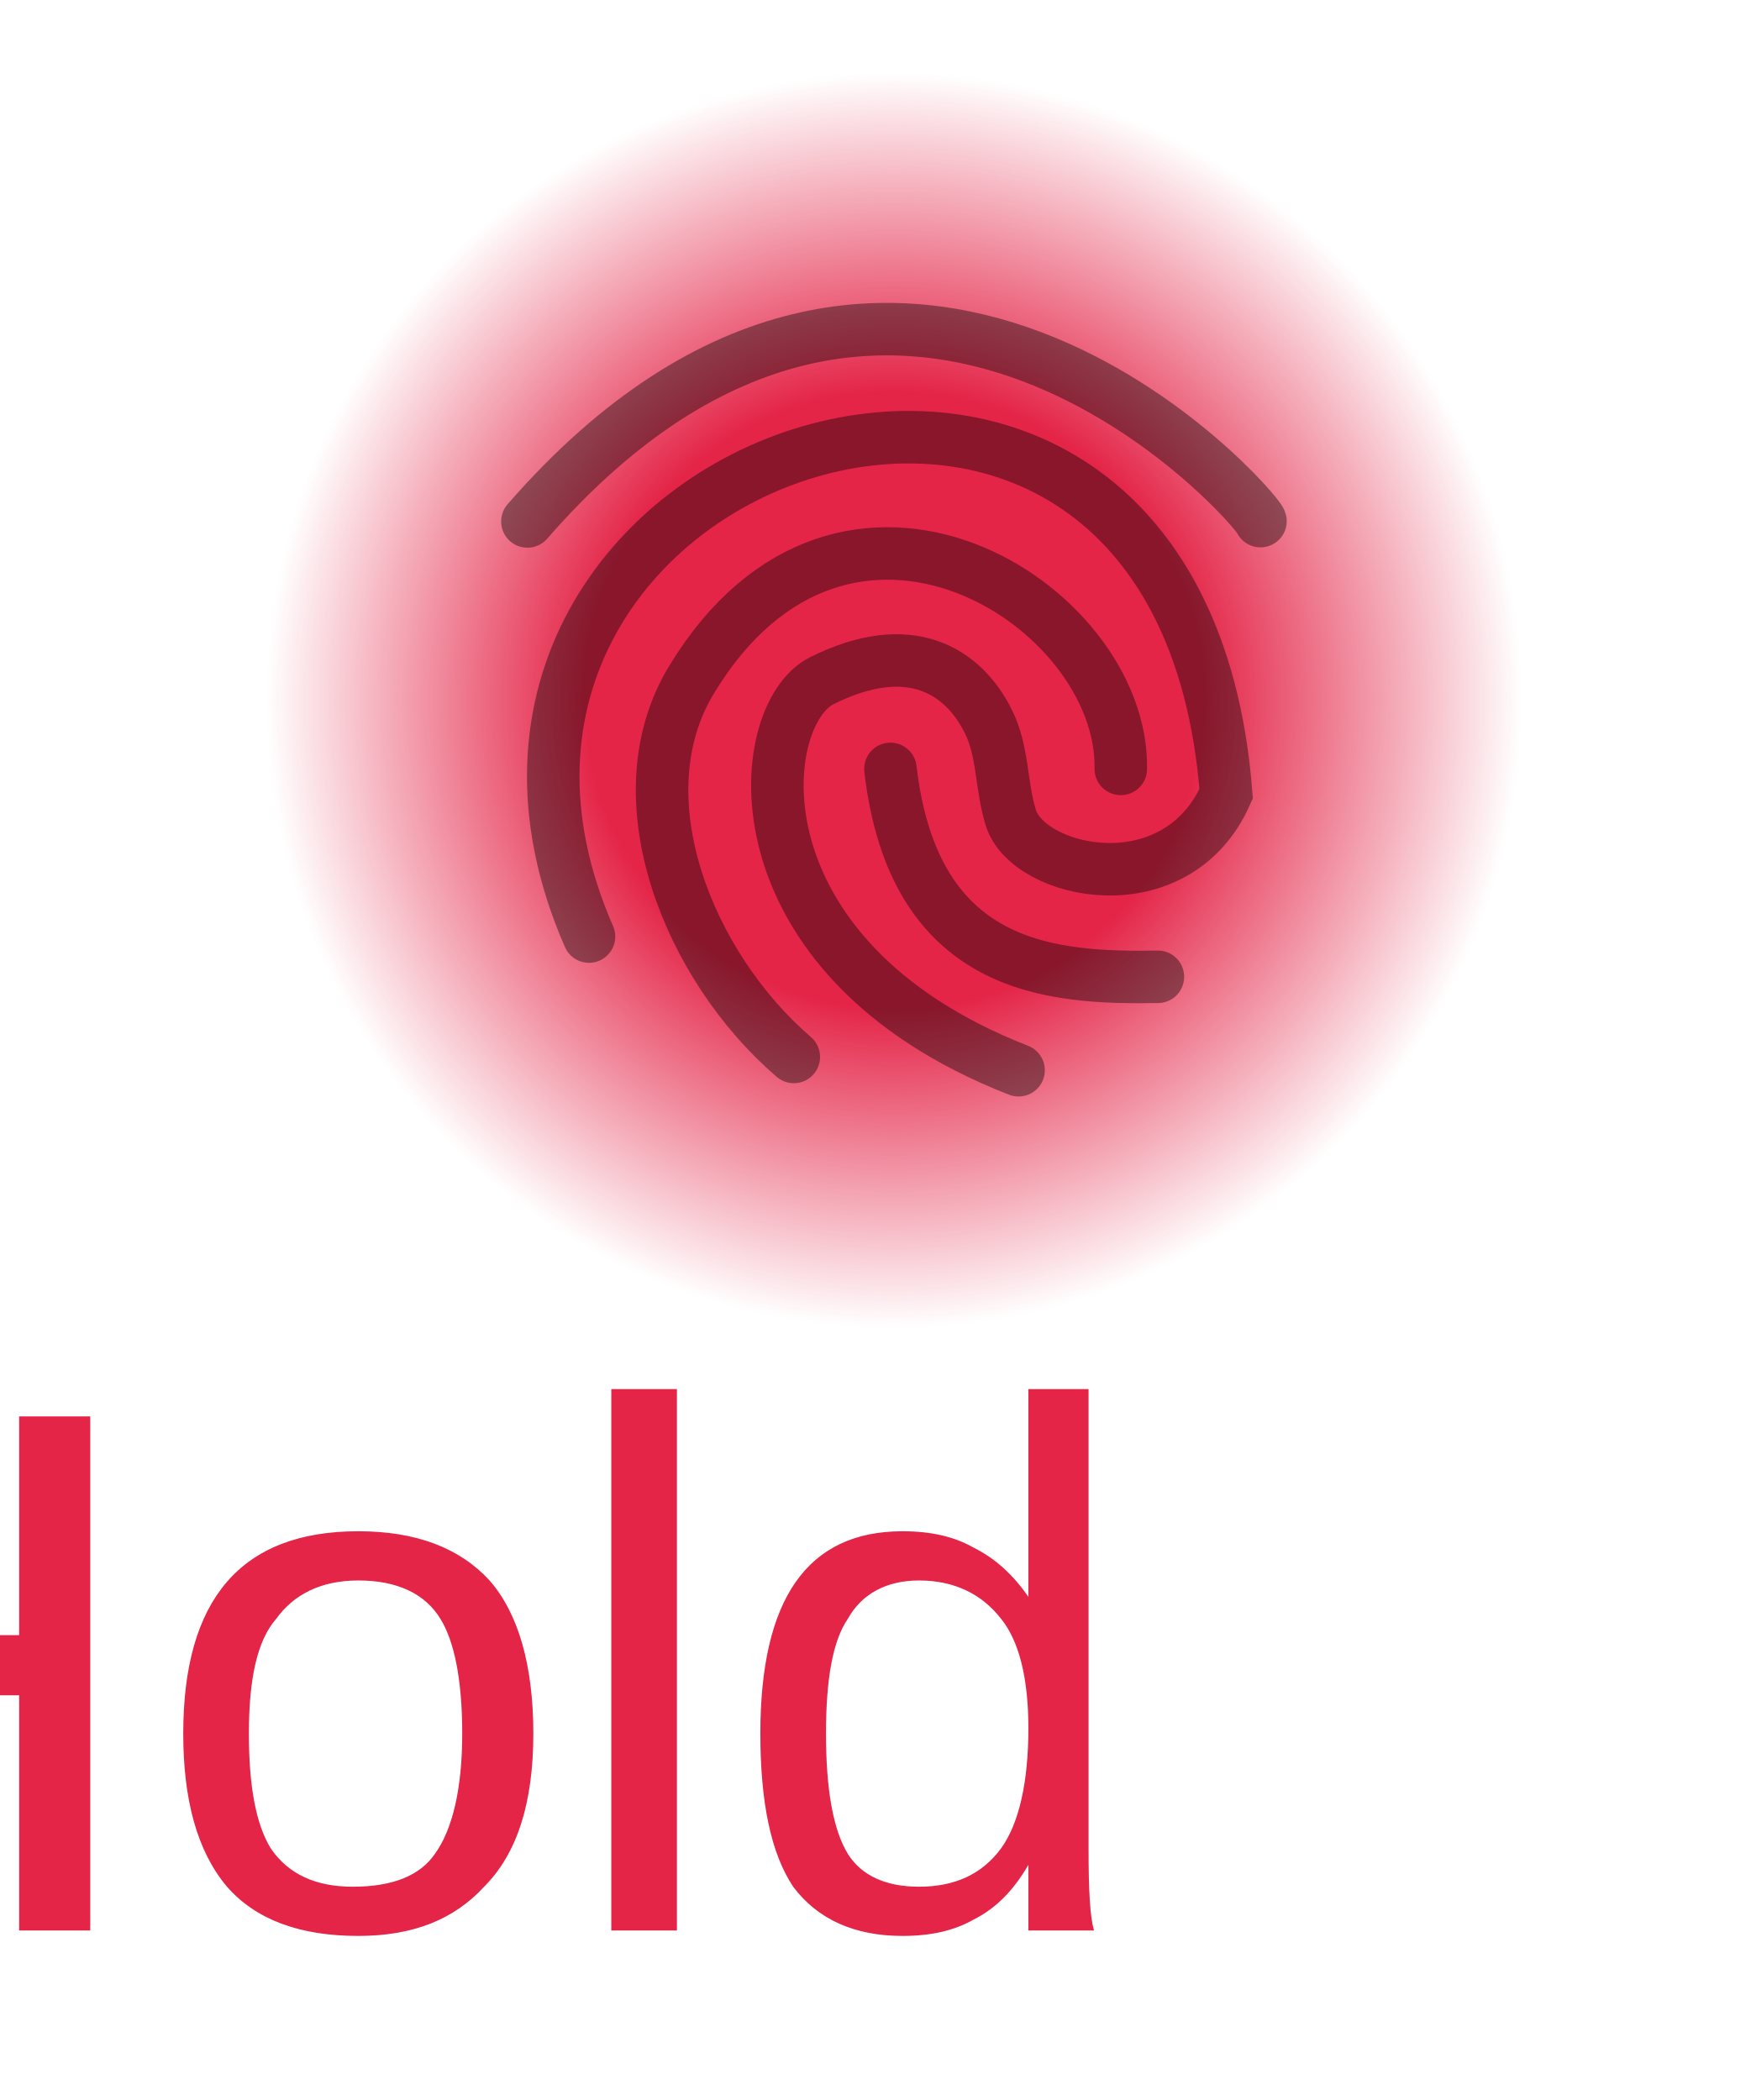
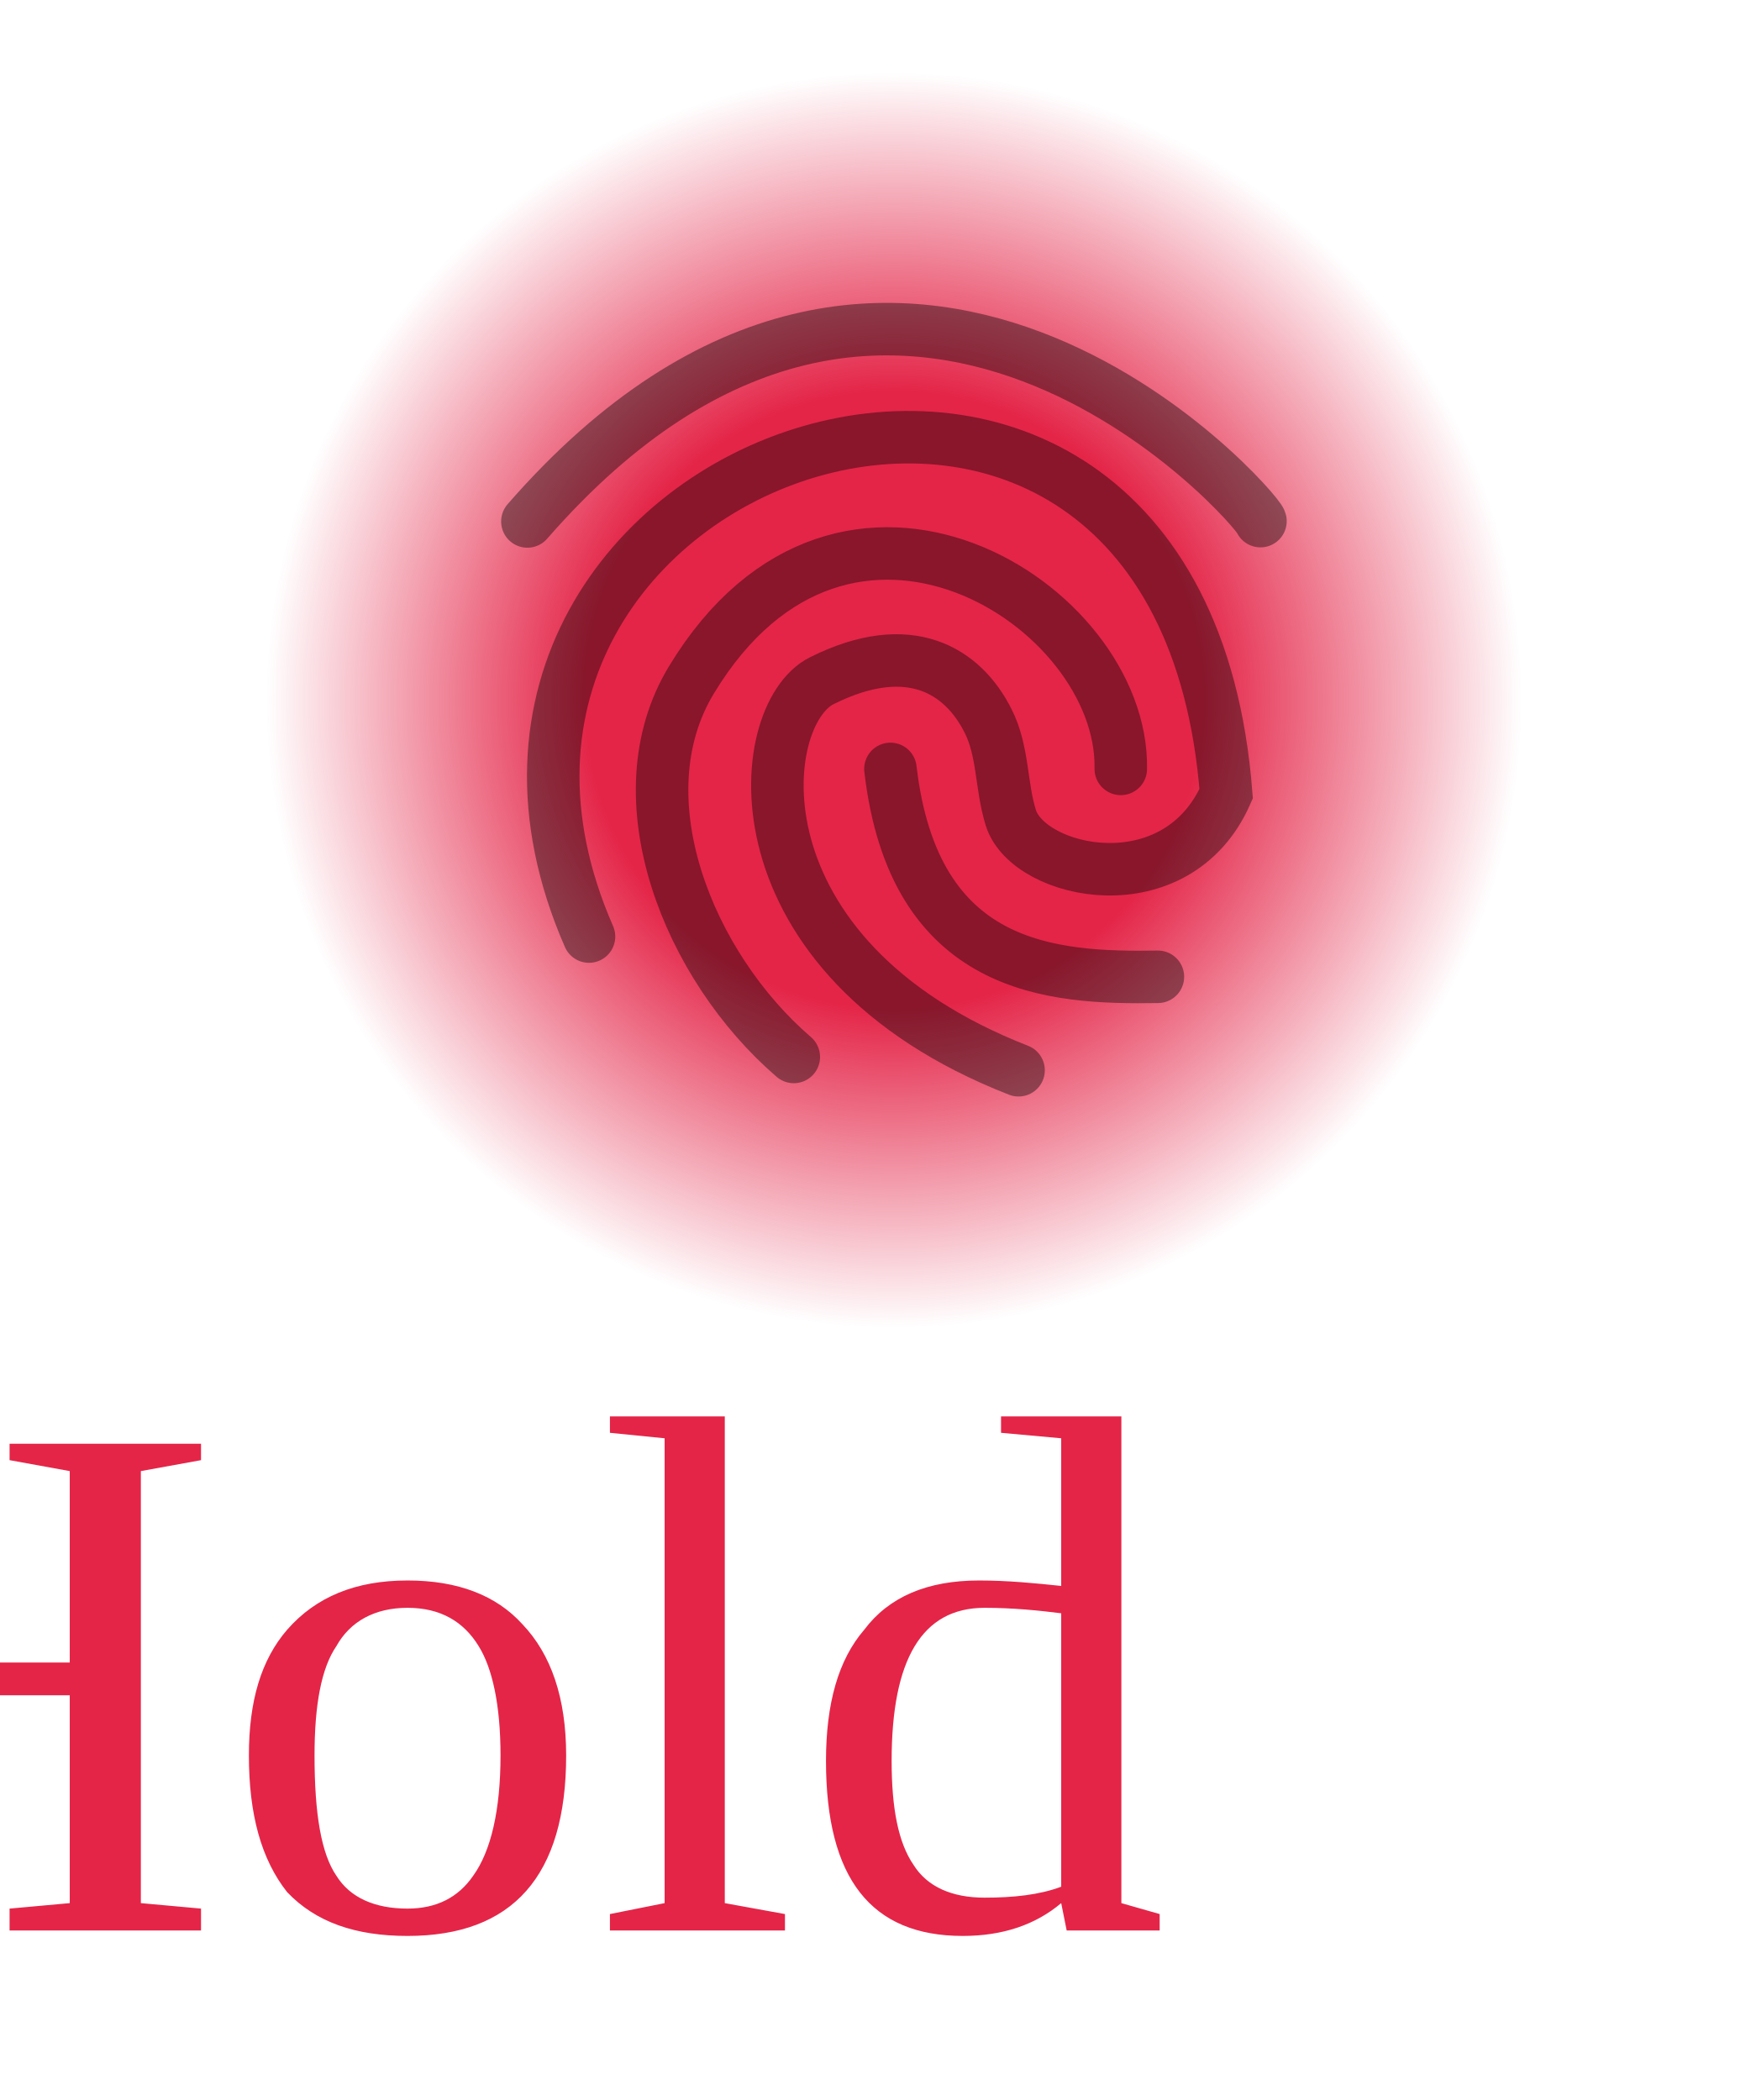
<svg xmlns="http://www.w3.org/2000/svg" xmlns:xlink="http://www.w3.org/1999/xlink" width="5mm" height="6mm" viewBox="0 0 5 6" version="1.1" id="svg1" xml:space="preserve">
  <defs id="defs1">
    <linearGradient id="linearGradient5">
      <stop style="stop-color:#e42548;stop-opacity:1;" offset="0.44" id="stop77" />
      <stop style="stop-color:#e42548;stop-opacity:0;" offset="0.895" id="stop80" />
    </linearGradient>
    <radialGradient xlink:href="#linearGradient5" id="radialGradient80" cx="48.597" cy="3.804" fx="48.597" fy="3.804" r="2" gradientUnits="userSpaceOnUse" />
  </defs>
  <g id="hitbox" transform="translate(-48.79656,-0.6501393)">
-     <text xml:space="preserve" style="font-size:2.117px;line-height:0px;font-family:Arial;-inkscape-font-specification:Arial;text-align:center;word-spacing:0.008px;writing-mode:lr-tb;direction:ltr;text-anchor:middle;fill:#e42548;fill-opacity:1;fill-rule:evenodd;stroke-width:0.5;stroke-linecap:round;stroke-miterlimit:4.7;paint-order:stroke fill markers" x="2.545" y="5.515" id="button-text" transform="translate(48.79656,0.6501393)">
+     <text xml:space="preserve" style="font-size:2.117px;line-height:0px;-inkscape-font-specification:Arial;text-align:center;word-spacing:0.008px;writing-mode:lr-tb;direction:ltr;text-anchor:middle;fill:#e42548;fill-opacity:1;fill-rule:evenodd;stroke-width:0.5;stroke-linecap:round;stroke-miterlimit:4.7;paint-order:stroke fill markers" x="2.545" y="5.515" id="button-text" transform="translate(48.79656,0.6501393)">
      <tspan id="tspan1" style="stroke-width:0.5;fill:#e42548;fill-opacity:1" x="2.545" y="5.515">Hold</tspan>
    </text>
    <circle style="display:inline;fill:url(#radialGradient80);fill-opacity:1;fill-rule:evenodd;stroke:none;stroke-width:0;stroke-linecap:square;stroke-miterlimit:4.7;stroke-dasharray:none;stroke-opacity:1" id="button" cx="48.597" cy="3.804" transform="translate(2.752895,-1.153418)" r="2" />
    <path id="path4" style="fill:none;stroke:#000000;stroke-width:0.15;stroke-linecap:round;stroke-linejoin:miter;stroke-dasharray:none;stroke-opacity:0.401" d="m 50.303,2.14 c 1.061,-1.218 2.086,-0.036 2.094,-0.001 m -1.057,0.708 c 0.067,0.576 0.46,0.599 0.764,0.594 M 51.064,3.67 C 50.764,3.412 50.567,2.929 50.772,2.592 51.209,1.871 52.007,2.377 51.998,2.847 M 50.479,3.326 C 49.872,1.938 52.163,1.154 52.299,2.918 52.157,3.24 51.735,3.148 51.684,2.987 51.655,2.894 51.663,2.797 51.619,2.71 51.548,2.568 51.396,2.469 51.144,2.595 c -0.197,0.098 -0.265,0.79 0.562,1.113" />
  </g>
</svg>
